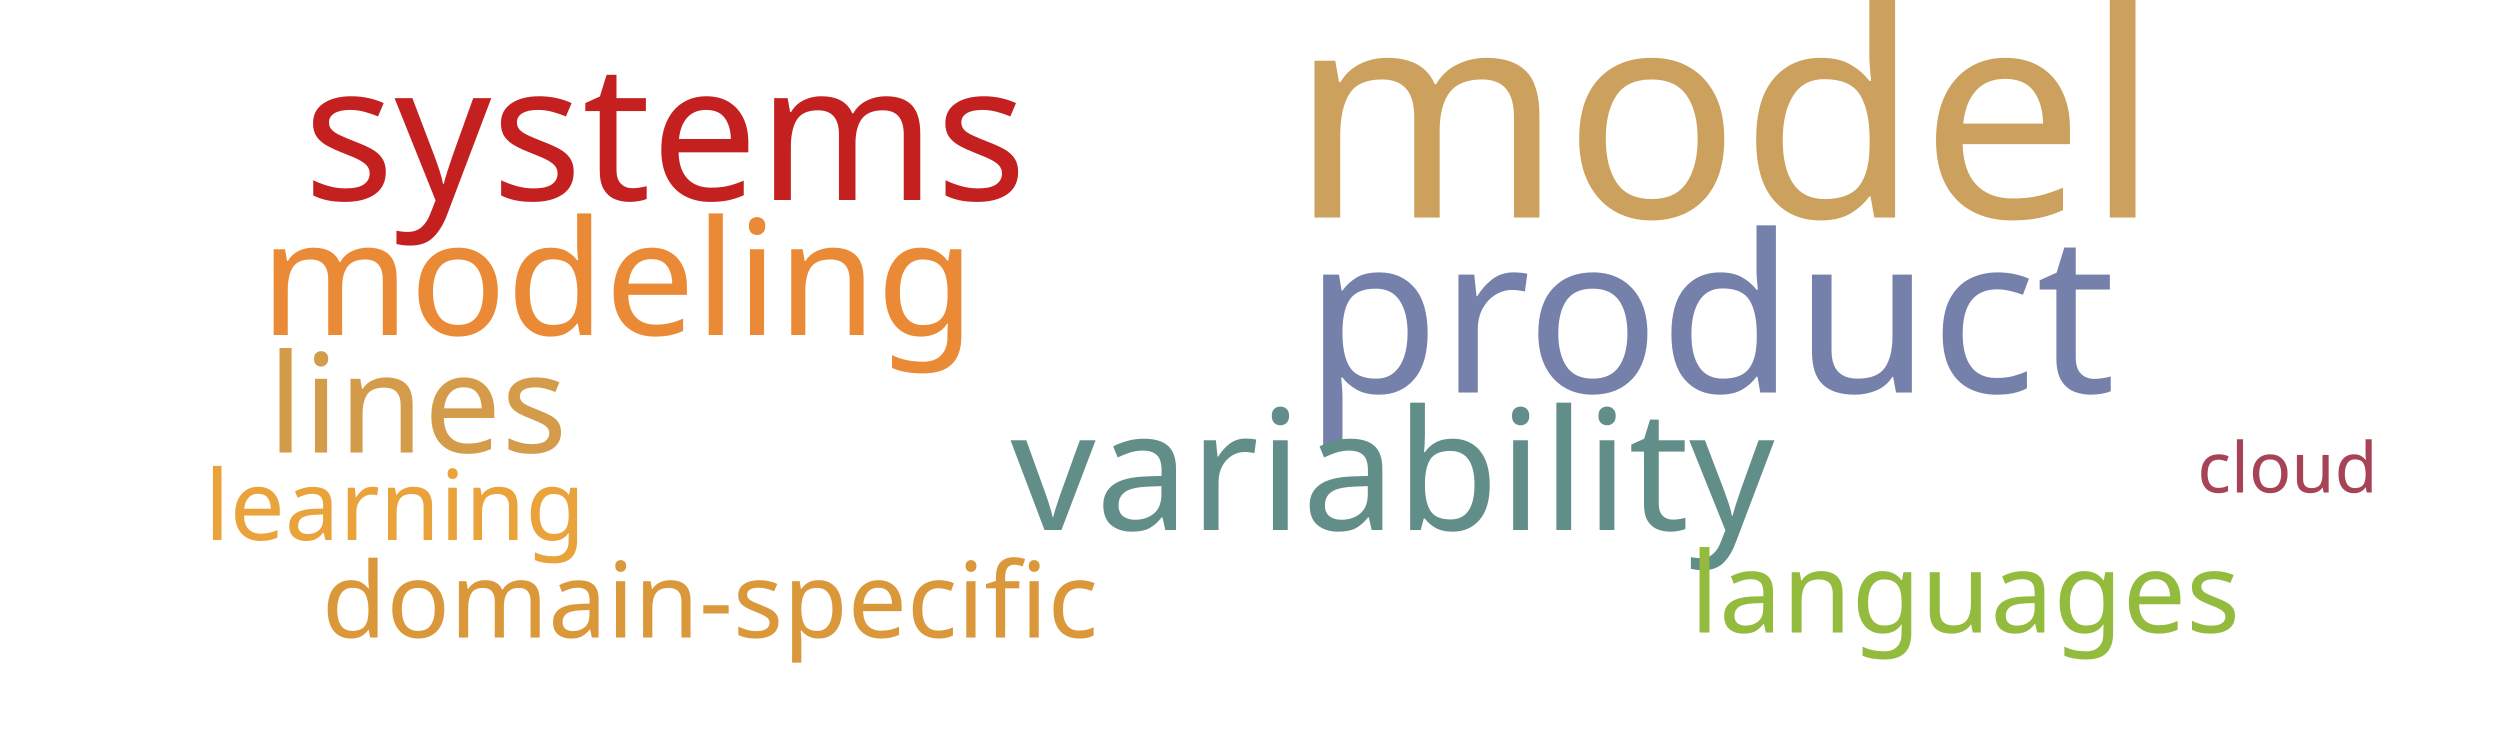
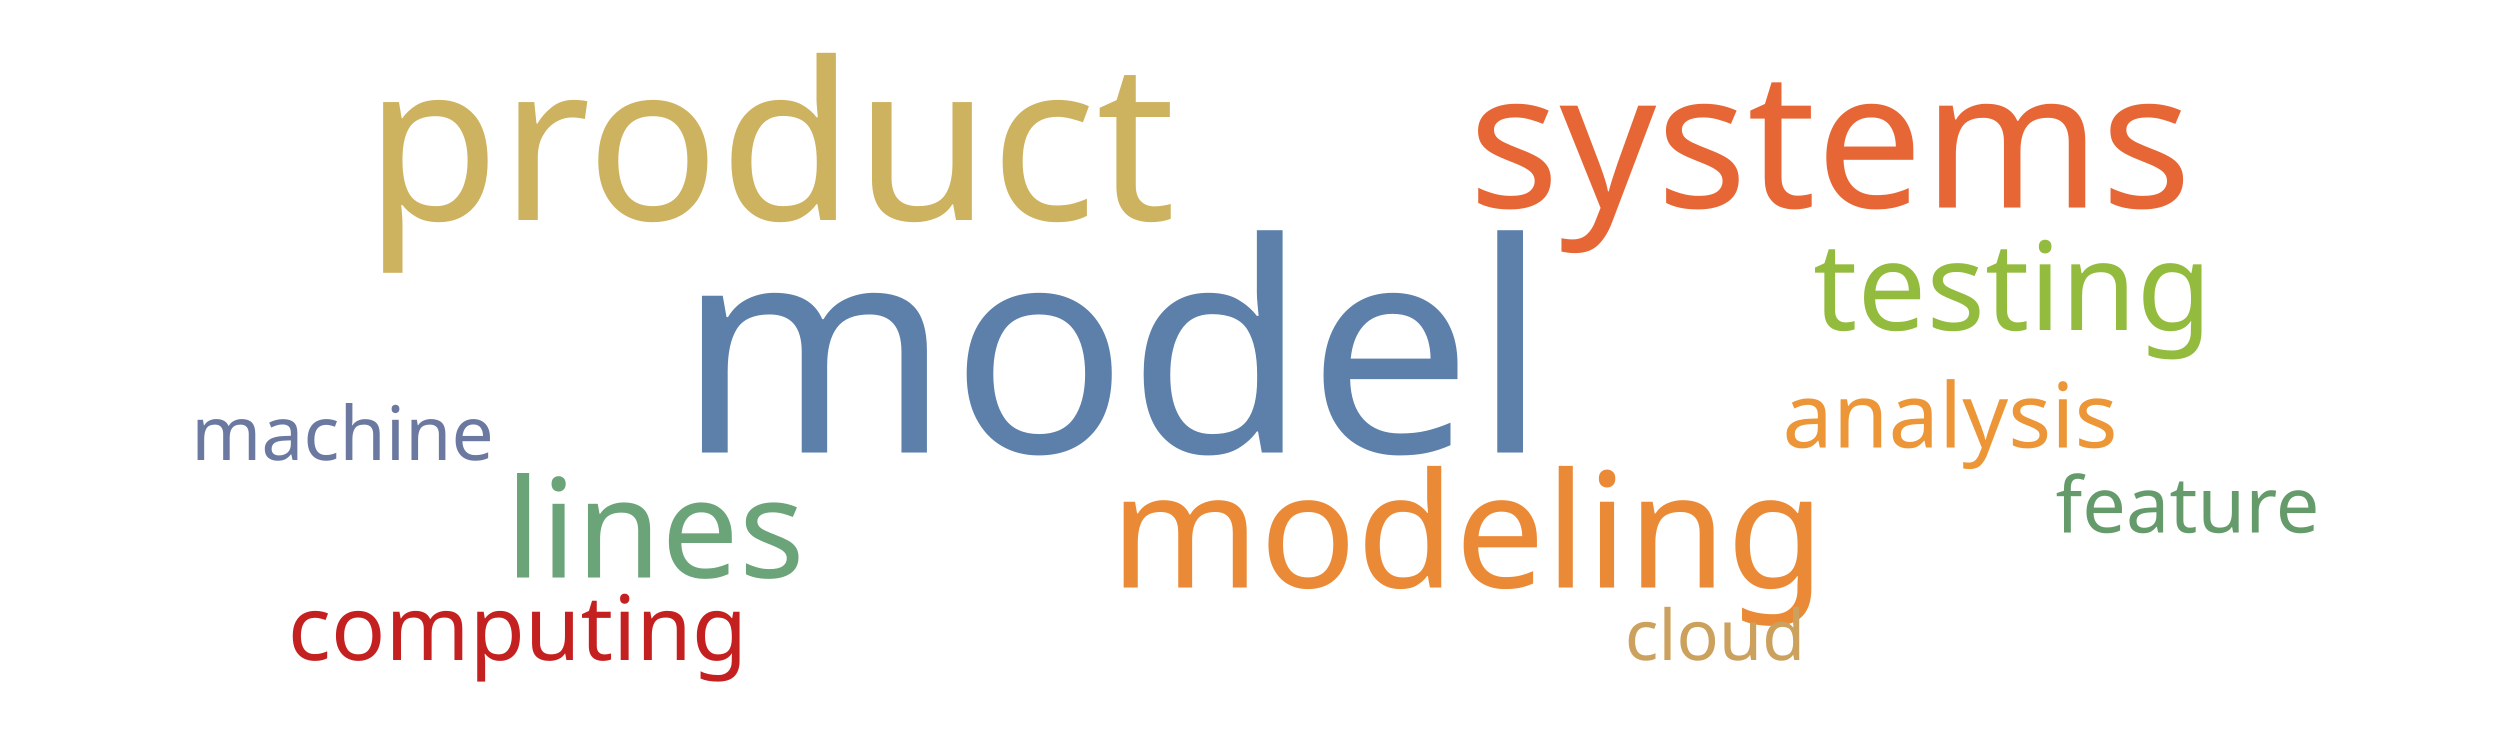
<svg xmlns="http://www.w3.org/2000/svg" width="1000" height="300">
  <g transform="translate(500, 150)">
-     <text text-anchor="middle" style="font-family: Impact; font-size: 117px; fill: #cba15d" transform="translate(190,-63)rotate(0)">model</text>
-     <text text-anchor="middle" style="font-family: Impact; font-size: 88px; fill: #7581ab" transform="translate(184,7)rotate(0)">product</text>
-     <text text-anchor="middle" style="font-family: Impact; font-size: 76px; fill: #c42020" transform="translate(-234,-70)rotate(0)">systems</text>
-     <text text-anchor="middle" style="font-family: Impact; font-size: 67px; fill: #618e88" transform="translate(57,62)rotate(0)">variability</text>
-     <text text-anchor="middle" style="font-family: Impact; font-size: 64px; fill: #ea8a37" transform="translate(-253,-16)rotate(0)">modeling</text>
-     <text text-anchor="middle" style="font-family: Impact; font-size: 55px; fill: #d49c4a" transform="translate(-333,31)rotate(0)">lines</text>
-     <text text-anchor="middle" style="font-family: Impact; font-size: 45px; fill: #93bb3e" transform="translate(286,103)rotate(0)">languages</text>
-     <text text-anchor="middle" style="font-family: Impact; font-size: 42px; fill: #da983a" transform="translate(-216,105)rotate(0)">domain-specific</text>
-     <text text-anchor="middle" style="font-family: Impact; font-size: 39px; fill: #eaa23b" transform="translate(-342,66)rotate(0)">learning</text>
-     <text text-anchor="middle" style="font-family: Impact; font-size: 28px; fill: #a74356" transform="translate(415,47)rotate(0)">cloud</text>
+     <text text-anchor="middle" style="font-family: Impact; font-size: 117px; fill: #5c80aa" transform="translate(-55,31)rotate(0)">model</text>
+     <text text-anchor="middle" style="font-family: Impact; font-size: 88px; fill: #cdb25f" transform="translate(-192,-62)rotate(0)">product</text>
+     <text text-anchor="middle" style="font-family: Impact; font-size: 76px; fill: #e76635" transform="translate(232,-67)rotate(0)">systems</text>
+     <text text-anchor="middle" style="font-family: Impact; font-size: 64px; fill: #ea8a37" transform="translate(87,85)rotate(0)">modeling</text>
+     <text text-anchor="middle" style="font-family: Impact; font-size: 55px; fill: #6ca47a" transform="translate(-238,81)rotate(0)">lines</text>
+     <text text-anchor="middle" style="font-family: Impact; font-size: 49px; fill: #93bb3e" transform="translate(305,-18)rotate(0)">testing</text>
+     <text text-anchor="middle" style="font-family: Impact; font-size: 36px; fill: #ec9637" transform="translate(280,29)rotate(0)">analysis</text>
+     <text text-anchor="middle" style="font-family: Impact; font-size: 36px; fill: #c42020" transform="translate(-293,114)rotate(0)">computing</text>
+     <text text-anchor="middle" style="font-family: Impact; font-size: 31px; fill: #659b6b" transform="translate(375,63)rotate(0)">feature</text>
+     <text text-anchor="middle" style="font-family: Impact; font-size: 30px; fill: #6b789f" transform="translate(-363,34)rotate(0)">machine</text>
+     <text text-anchor="middle" style="font-family: Impact; font-size: 28px; fill: #cba15d" transform="translate(186,114)rotate(0)">cloud</text>
  </g>
</svg>
